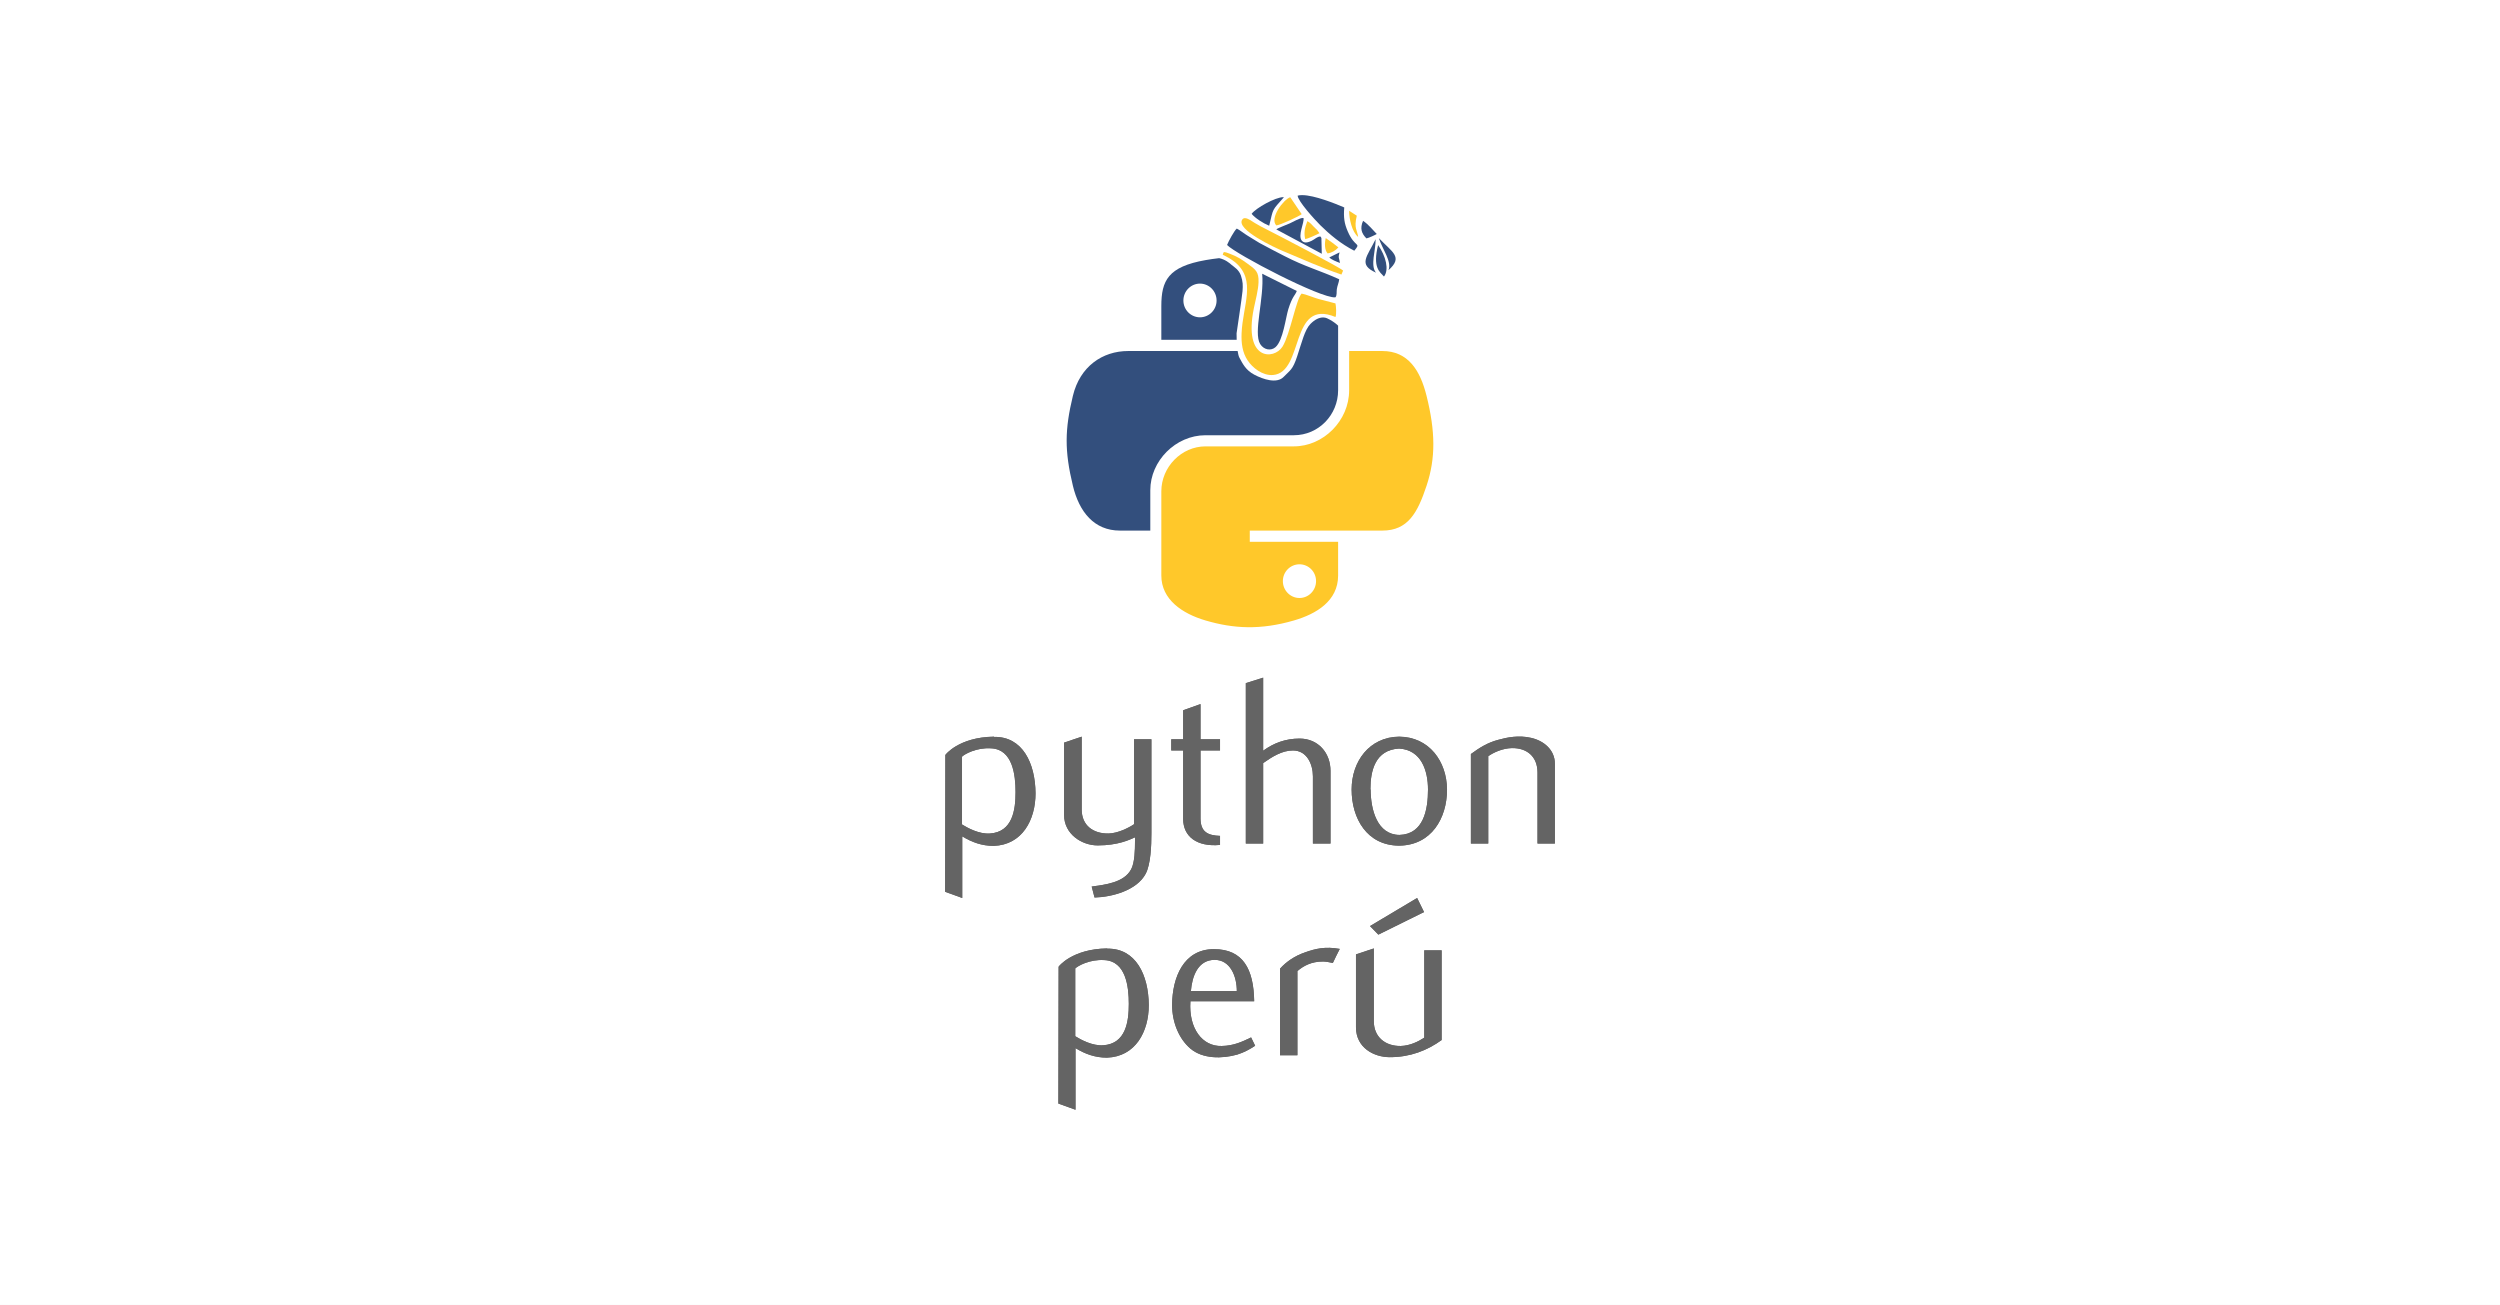
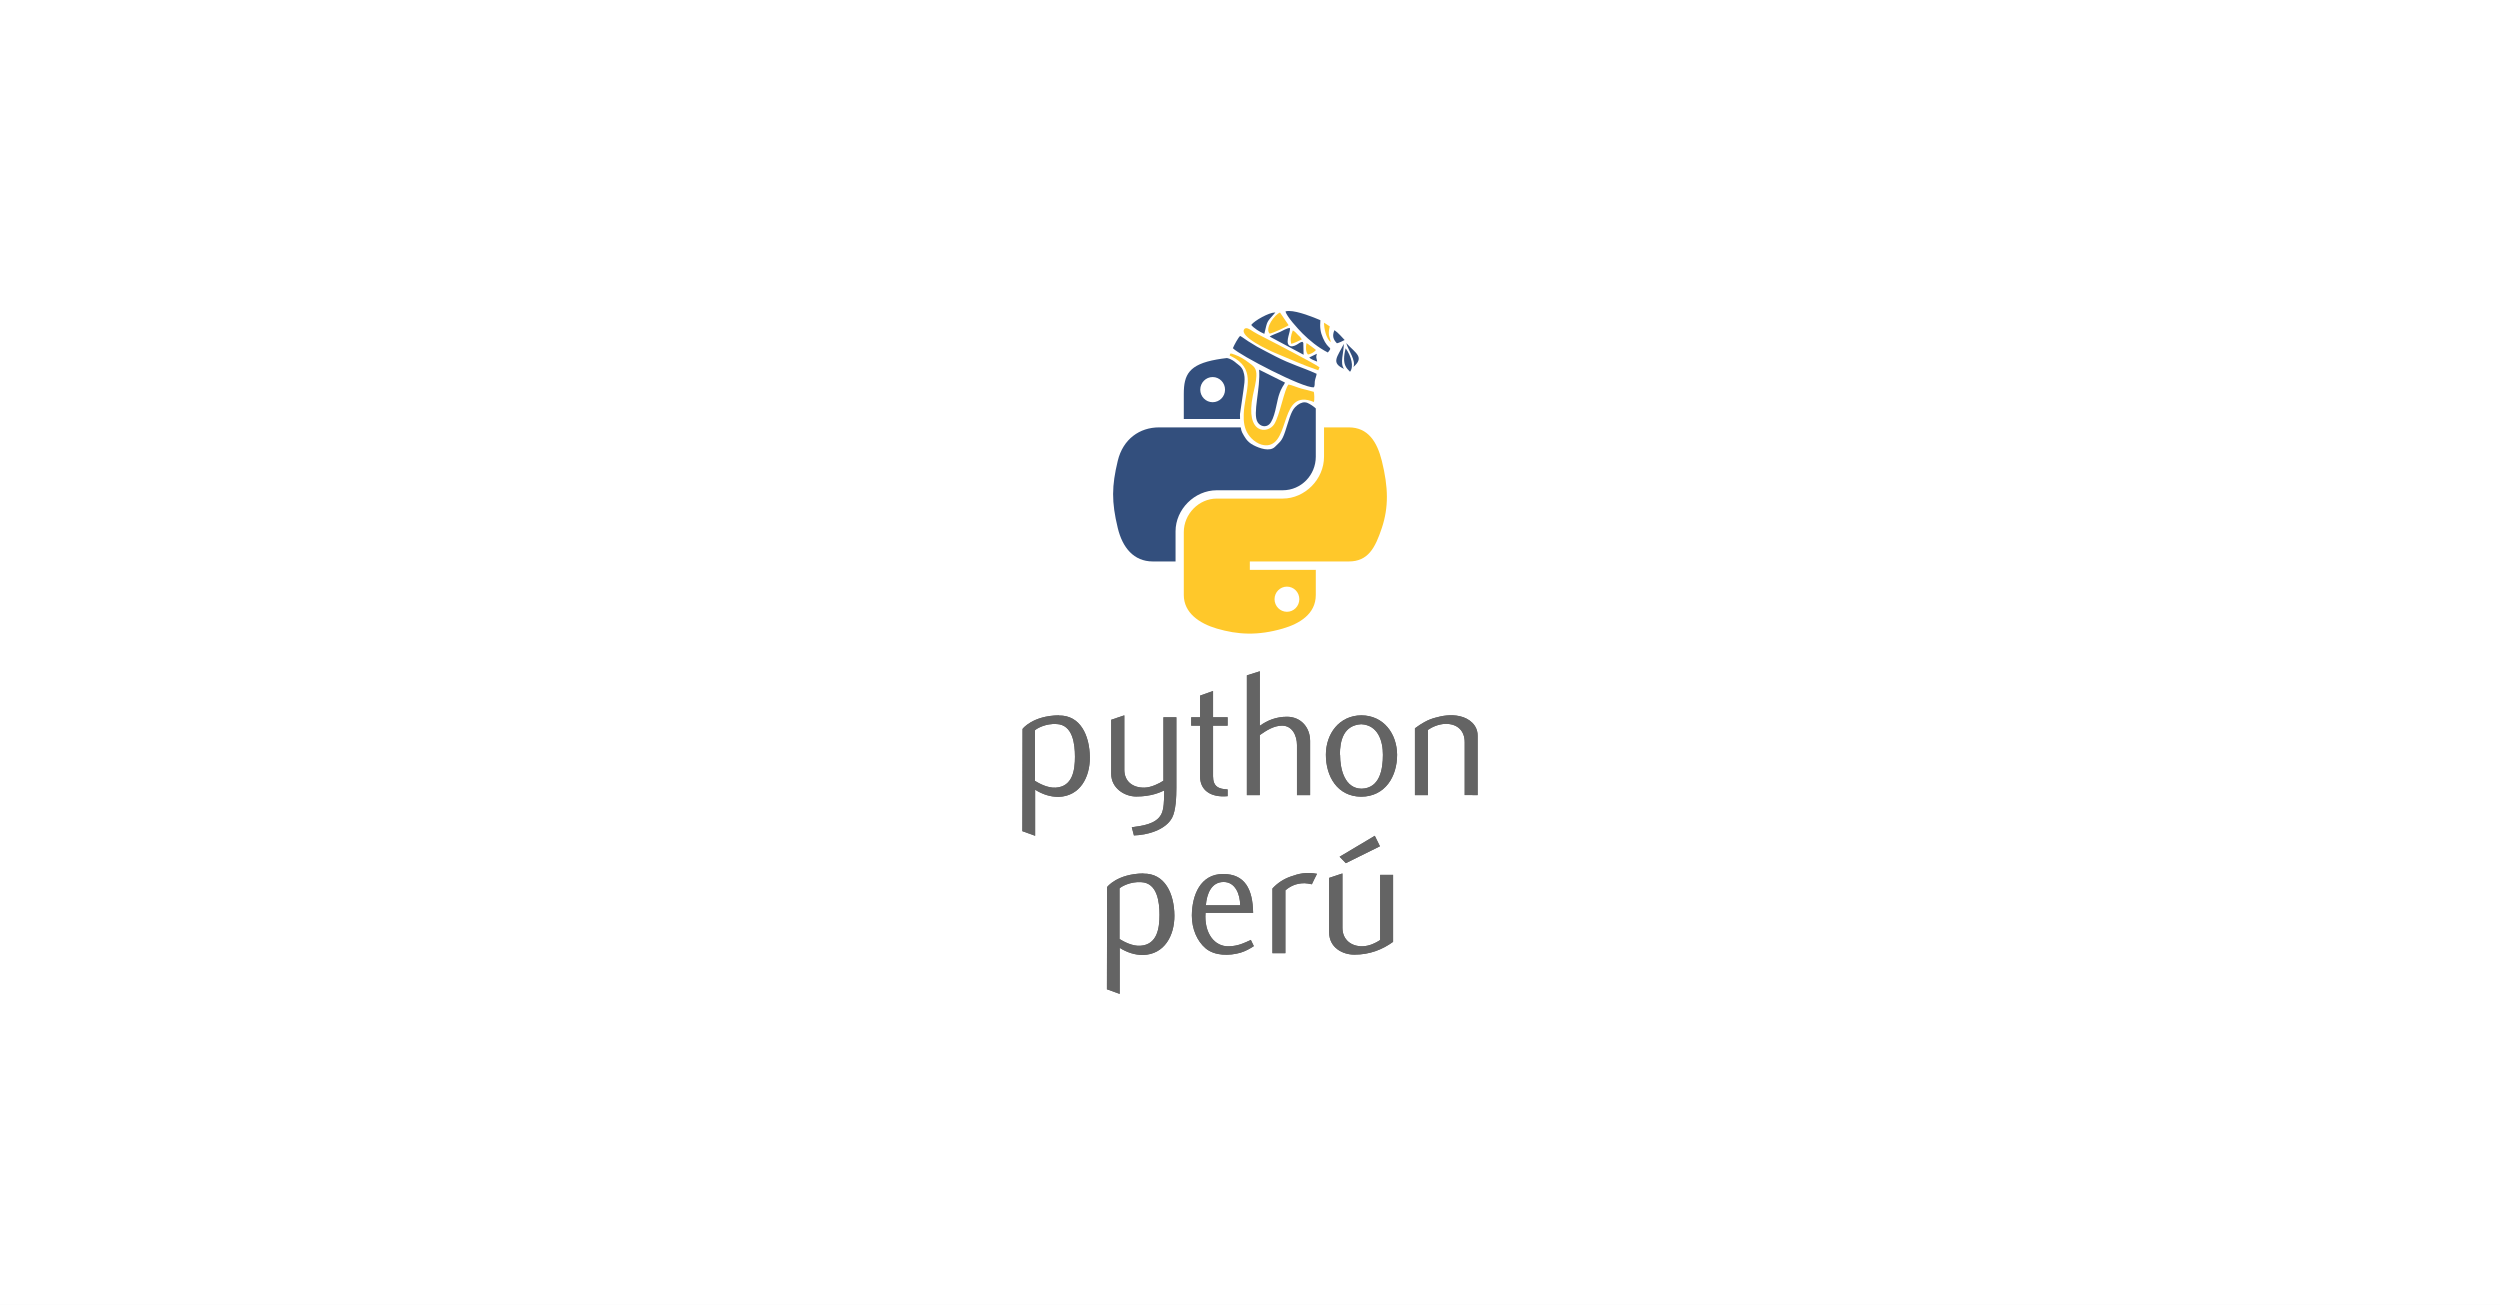
<svg xmlns="http://www.w3.org/2000/svg" width="1640" height="856" version="1.1" viewBox="0 0 1640 856">
-   <rect x="0" y="5.6843419e-14" width="1640" height="856" style="fill:#ffffff" id="rect2" />
+   <rect x="0" y="0" width="1640" height="856" style="fill:#ffffff" />
  <g>
    <g>
-       <path d="m 846.373,129.365 c -4.457,1.577 -13.715,13.784 -9.121,18.516 2.263,-0.137 14.881,-5.898 16.664,-7.406 z m 38.677,8.915 c -0.069,5.006 1.783,13.853 5.898,17.144 -0.48,-4.32 -2.949,-5.486 -0.892,-13.921 z m -68.356,4.831 c -0.684,-8.9e-4 -1.284,0.243 -1.729,0.86 -4.732,6.515 22.013,18.79 26.47,20.642 12.961,5.349 24.825,10.835 38.54,15.498 l 1.097,-2.606 c -1.852,-1.989 -42.175,-22.973 -49.649,-26.745 -2.812,-1.372 -5.623,-2.88 -8.229,-4.457 -1.646,-0.977 -4.449,-3.189 -6.5,-3.192 z m 40.925,1.958 c -1.852,4.663 -2.331,8.229 -1.371,11.795 1.714,-0.274 7.475,-2.88 9.326,-3.909 l -1.577,-2.126 c -0.754,-0.754 -1.303,-1.303 -1.989,-1.92 -1.44,-1.44 -2.4,-2.812 -4.389,-3.84 z m 12.069,11.109 c -0.823,3.292 -0.823,7.818 1.235,10.081 2.469,-0.343 5.212,-1.851 7.064,-3.977 -0.411,-0.48 -7.201,-5.486 -8.298,-6.104 z m -66.571,9.199 c -0.627,0.029 -0.394,0.492 -0.702,0.607 0.069,2.126 -2.126,-0.137 3.566,3.154 1.372,0.754 3.017,1.92 4.32,2.949 14.058,11.795 4.937,28.322 4.183,46.494 -0.274,6.652 0.549,12.687 3.909,17.761 3.223,4.938 9.806,10.149 16.664,9.669 20.71,-1.646 10.767,-50.61 41.009,-38.06 0.754,-1.44 0.411,-7.338 0,-8.915 l -11.041,-2.88 c -2.88,-0.754 -8.503,-3.154 -11.178,-3.566 -3.635,3.84 -7.543,26.814 -12.549,34.837 -5.555,8.778 -25.785,9.258 -18.79,-25.099 1.097,-5.212 2.949,-12.275 3.086,-17.144 0.274,-6.926 -1.988,-8.435 -7.2,-12.207 -4.32,-3.155 -6.995,-4.732 -11.59,-6.515 -2.19,-0.87 -3.199,-1.11 -3.687,-1.087 z" style="fill:#ffc82a;stroke-width:0.446" />
-       <path d="m 854.289,128 c -1.144,-0.008 -2.172,0.096 -3.047,0.336 0.274,3.772 11.178,15.704 14.881,19.407 6.035,5.966 13.509,12.275 22.287,16.733 4.732,-5.76 0.481,-1.509 -4.32,-12.755 -2.194,-5.075 -2.812,-9.052 -2.263,-15.636 -5.88,-2.52 -19.532,-8.033 -27.539,-8.086 z m -12.499,1.343 c -5.097,0.002 -17.865,7.073 -20.721,10.926 2.194,2.743 7.475,6.172 11.521,7.818 2.88,-11.932 1.577,-9.532 9.669,-18.721 -0.148,-0.015 -0.304,-0.022 -0.469,-0.022 z m 12.909,13.631 c -2.09,-0.004 -6.667,2.7 -8.531,3.535 -1.646,0.754 -8.092,3.155 -8.915,3.978 l 29.831,15.978 -0.205,-8.778 c -0.069,-1.783 0.206,-1.303 -0.686,-2.537 -2.263,0.069 -3.36,1.646 -5.76,2.812 -1.714,0.823 -4.595,1.989 -6.378,0 -2.949,-3.36 1.783,-12.138 1.029,-14.95 -0.116,-0.026 -0.244,-0.038 -0.384,-0.038 z m 39.472,1.889 c -2.194,5.075 -0.96,8.298 2.195,11.521 1.234,-0.137 5.966,-2.332 6.789,-2.88 -2.675,-2.674 -5.28,-6.172 -8.983,-8.641 z m -82.841,5.075 c -1.577,1.234 -5.349,8.161 -6.378,10.767 5.692,6.035 61.719,35.249 71.045,34.357 1.166,-1.097 0.686,-3.497 0.96,-5.349 0.274,-2.194 1.371,-4.389 1.577,-6.515 -12.824,-5.829 -22.287,-8.161 -36.208,-15.362 -5.76,-3.017 -10.904,-5.555 -16.184,-8.503 -2.812,-1.646 -4.869,-2.949 -7.612,-4.663 -2.194,-1.303 -5.212,-3.772 -7.2,-4.732 z m 93.195,6.24 c 2.126,6.995 8.71,15.361 6.309,21.053 9.875,-8.709 2.468,-11.727 -6.309,-21.053 z m -2.126,0.755 c -5.555,11.452 -11.726,16.596 0.275,21.945 -3.977,-4.732 -0.137,-14.607 -0.275,-21.945 z m 1.646,3.84 c -3.772,14.744 1.097,17.624 3.84,20.641 3.497,-4.457 1.234,-13.441 -3.84,-20.641 z m -25.304,4.8 -6.721,3.292 c 1.372,1.509 4.526,2.674 6.995,3.634 -0.48,-3.497 -1.371,-3.086 -0.274,-6.926 z m -50.747,13.99 c 1.44,16.321 -5.966,38.608 -1.303,46.152 2.469,3.909 7.132,4.594 10.081,1.989 4.938,-4.389 6.652,-19.338 8.367,-24.893 2.675,-8.572 4.526,-9.052 5.554,-11.933 z" style="fill:#334f7d;stroke-width:0.446" />
+       <g>
+         <path d="m 839.692,205.019 c -3.328,1.178 -10.241,10.292 -6.81,13.825 1.69,-0.102 11.111,-4.403 12.443,-5.53 z m 28.879,6.657 c -0.051,3.738 1.331,10.343 4.404,12.801 -0.358,-3.226 -2.202,-4.096 -0.666,-10.394 z m -51.039,3.607 c -0.51,-6.6e-4 -0.958,0.181 -1.291,0.642 -3.533,4.864 16.436,14.03 19.765,15.413 9.678,3.994 18.536,8.09 28.777,11.572 l 0.819,-1.946 c -1.383,-1.485 -31.49,-17.153 -37.072,-19.97 -2.099,-1.024 -4.198,-2.15 -6.144,-3.328 -1.229,-0.73 -3.322,-2.381 -4.853,-2.383 z m 30.558,1.462 c -1.383,3.482 -1.741,6.144 -1.024,8.807 1.28,-0.205 5.581,-2.151 6.964,-2.919 l -1.178,-1.587 c -0.563,-0.563 -0.973,-0.973 -1.485,-1.434 -1.075,-1.075 -1.792,-2.099 -3.277,-2.868 z m 9.012,8.295 c -0.614,2.458 -0.614,5.837 0.922,7.527 1.843,-0.256 3.892,-1.382 5.274,-2.97 -0.307,-0.358 -5.377,-4.096 -6.196,-4.557 z m -49.707,6.869 c -0.468,0.022 -0.294,0.367 -0.524,0.454 0.051,1.587 -1.587,-0.102 2.663,2.355 1.024,0.563 2.253,1.434 3.226,2.202 10.497,8.807 3.687,21.147 3.123,34.716 -0.205,4.967 0.41,9.473 2.919,13.262 2.407,3.687 7.322,7.578 12.442,7.22 15.464,-1.229 8.039,-37.789 30.62,-28.418 0.563,-1.075 0.307,-5.479 0,-6.656 l -8.244,-2.151 c -2.151,-0.563 -6.349,-2.355 -8.346,-2.662 -2.714,2.867 -5.632,20.021 -9.37,26.012 -4.147,6.554 -19.253,6.913 -14.03,-18.741 0.819,-3.892 2.202,-9.166 2.304,-12.801 0.205,-5.172 -1.485,-6.298 -5.376,-9.114 -3.226,-2.355 -5.223,-3.533 -8.654,-4.864 -1.635,-0.65 -2.388,-0.829 -2.753,-0.812 z" style="fill:#ffc82a" />
+         <path d="m 845.602,204 c -0.854,-0.006 -1.622,0.072 -2.275,0.251 0.205,2.816 8.346,11.726 11.111,14.491 4.506,4.455 10.087,9.166 16.641,12.494 3.533,-4.301 0.359,-1.126 -3.225,-9.524 -1.639,-3.789 -2.099,-6.759 -1.69,-11.675 -4.391,-1.882 -14.584,-5.998 -20.562,-6.037 z m -9.332,1.003 c -3.806,0.001 -13.339,5.281 -15.472,8.158 1.639,2.048 5.581,4.608 8.602,5.837 2.151,-8.909 1.178,-7.117 7.22,-13.979 -0.11,-0.011 -0.227,-0.016 -0.35,-0.016 z m 9.639,10.178 c -1.561,-0.003 -4.978,2.016 -6.37,2.64 -1.229,0.563 -6.042,2.356 -6.657,2.97 l 22.274,11.93 -0.153,-6.554 c -0.051,-1.331 0.154,-0.973 -0.512,-1.894 -1.69,0.051 -2.509,1.229 -4.301,2.099 -1.28,0.614 -3.431,1.485 -4.762,0 -2.202,-2.509 1.331,-9.063 0.768,-11.162 -0.086,-0.019 -0.182,-0.028 -0.286,-0.028 z m 29.473,1.411 c -1.639,3.789 -0.717,6.196 1.639,8.602 0.922,-0.102 4.455,-1.741 5.069,-2.151 -1.997,-1.997 -3.943,-4.608 -6.708,-6.452 z m -61.854,3.789 c -1.178,0.922 -3.994,6.093 -4.762,8.039 4.25,4.506 46.083,26.319 53.047,25.653 0.87,-0.819 0.512,-2.611 0.717,-3.994 0.205,-1.639 1.024,-3.277 1.178,-4.864 -9.575,-4.352 -16.641,-6.094 -27.036,-11.47 -4.301,-2.253 -8.142,-4.147 -12.084,-6.349 -2.099,-1.229 -3.636,-2.202 -5.684,-3.482 -1.639,-0.973 -3.891,-2.816 -5.376,-3.533 z m 69.586,4.659 c 1.587,5.223 6.503,11.47 4.711,15.72 7.373,-6.503 1.843,-8.756 -4.711,-15.72 z m -1.587,0.563 c -4.148,8.551 -8.756,12.391 0.205,16.385 -2.97,-3.533 -0.103,-10.906 -0.205,-16.385 z m 1.229,2.868 c -2.816,11.009 0.819,13.159 2.867,15.412 2.611,-3.328 0.922,-10.036 -2.867,-15.412 z m -18.894,3.584 -5.018,2.458 c 1.024,1.127 3.379,1.997 5.223,2.714 -0.358,-2.611 -1.024,-2.304 -0.205,-5.172 z m -37.891,10.446 c 1.075,12.187 -4.455,28.828 -0.973,34.46 1.843,2.919 5.325,3.431 7.527,1.485 3.687,-3.277 4.967,-14.439 6.247,-18.587 1.997,-6.4 3.379,-6.759 4.147,-8.91 z" style="fill:#334f7d" />
+       </g>
+       <g>
+         <path d="m 868.563,280.361 v 19.237 c 0,14.914 -12.644,27.467 -27.063,27.467 h -43.27 c -11.852,0 -21.66,10.144 -21.66,22.014 v 41.251 c 0,11.74 10.209,18.646 21.66,22.014 13.713,4.032 26.863,4.761 43.27,0 10.906,-3.158 21.66,-9.513 21.66,-22.014 v -16.51 h -43.27 v -5.503 h 43.27 21.66 c 12.59,0 17.282,-8.782 21.66,-21.963 4.523,-13.57 4.33,-26.62 0,-44.028 -3.111,-12.534 -9.054,-21.963 -21.66,-21.963 z m -24.336,104.465 c 4.491,0 8.129,3.68 8.129,8.23 0,4.567 -3.638,8.28 -8.129,8.28 -4.475,0 -8.129,-3.714 -8.129,-8.28 0,-4.55 3.654,-8.23 8.129,-8.23 z" style="fill:#ffc82a" />
+         <path d="m 804.874,234.872 c -2.299,0.261 -4.522,0.581 -6.644,0.956 -18.332,3.239 -21.66,10.018 -21.66,22.519 v 16.511 h 36.908 c -0.067,-1.821 -0.053,-3.171 -0.053,-3.171 0,0 2.663,-17.768 2.919,-20.686 0.205,-2.97 0.205,-4.506 -0.768,-7.527 -0.973,-2.97 -3.482,-4.353 -4.557,-5.274 -1.023,-0.921 -3.126,-2.712 -6.144,-3.327 z m -9.371,12.468 c 4.475,0 8.129,3.714 8.129,8.28 0,4.55 -3.654,8.23 -8.129,8.23 -4.491,0 -8.129,-3.679 -8.129,-8.23 0,-4.567 3.638,-8.28 8.129,-8.28 z m 60.401,16.585 c -1.92,-0.043 -4.128,0.965 -6.279,3.154 -2.867,2.919 -4.25,9.114 -6.503,15.822 -2.202,6.708 -3.431,6.81 -6.708,10.19 -3.328,3.379 -10.036,1.126 -14.286,-1.127 -4.301,-2.253 -5.735,-5.479 -7.271,-8.244 -0.415,-0.747 -0.707,-1.973 -0.917,-3.358 h -37.372 -16.258 c -12.59,0 -23.614,7.568 -27.063,21.963 -3.978,16.501 -4.154,26.798 0,44.027 3.079,12.825 10.433,21.963 23.023,21.963 h 14.894 v -19.792 c 0,-14.299 12.372,-26.911 27.063,-26.911 h 43.27 c 12.045,0 21.66,-9.918 21.66,-22.014 v -31.662 c 0,0 -1.162,-1.13 -2.579,-2.034 -0.931,-0.594 -1.972,-1.202 -2.865,-1.588 -0.563,-0.243 -1.171,-0.375 -1.811,-0.389 z" style="fill:#334f7d" />
+       </g>
    </g>
    <g>
-       <path d="m 885.039,230.269 v 25.764 c 0,19.974 -16.934,36.786 -36.245,36.786 h -57.951 c -15.874,0 -29.009,13.586 -29.009,29.483 v 55.246 c 0,15.723 13.673,24.972 29.009,29.483 18.366,5.4 35.977,6.376 57.951,0 14.607,-4.229 29.009,-12.74 29.009,-29.483 v -22.112 h -57.951 v -7.371 h 57.951 29.009 c 16.862,0 23.145,-11.762 29.009,-29.415 6.057,-18.174 5.8,-35.652 0,-58.966 -4.167,-16.786 -12.126,-29.415 -29.009,-29.415 z m -32.593,139.908 c 6.014,0 10.887,4.928 10.887,11.022 0,6.116 -4.873,11.09 -10.887,11.09 -5.993,0 -10.887,-4.974 -10.887,-11.09 0,-6.094 4.894,-11.022 10.887,-11.022 z" style="fill:#ffc82a;stroke-width:0.446" />
-       <path d="m 799.741,169.347 c -3.079,0.35 -6.056,0.778 -8.899,1.281 -24.552,4.337 -29.01,13.416 -29.01,30.159 v 22.113 h 49.43 c -0.089,-2.438 -0.07,-4.247 -0.07,-4.247 0,0 3.566,-23.796 3.909,-27.705 0.274,-3.977 0.274,-6.034 -1.029,-10.08 -1.303,-3.977 -4.663,-5.829 -6.104,-7.064 -1.371,-1.234 -4.187,-3.632 -8.229,-4.456 z m -12.55,16.699 c 5.993,0 10.887,4.974 10.887,11.09 0,6.094 -4.894,11.022 -10.887,11.022 -6.014,0 -10.887,-4.928 -10.887,-11.022 0,-6.116 4.873,-11.09 10.887,-11.09 z m 80.895,22.211 c -2.572,-0.058 -5.529,1.292 -8.409,4.224 -3.84,3.909 -5.692,12.206 -8.709,21.19 -2.949,8.984 -4.595,9.121 -8.984,13.647 -4.457,4.526 -13.441,1.508 -19.133,-1.509 -5.76,-3.017 -7.68,-7.338 -9.737,-11.041 -0.556,-1 -0.947,-2.643 -1.229,-4.498 h -50.052 -21.774 c -16.862,0 -31.626,10.135 -36.245,29.415 -5.327,22.1 -5.563,35.89 0,58.965 4.124,17.177 13.973,29.415 30.835,29.415 h 19.948 v -26.508 c 0,-19.15 16.57,-36.042 36.245,-36.042 h 57.951 c 16.132,0 29.01,-13.283 29.01,-29.483 v -42.405 c 0,0 -1.557,-1.514 -3.454,-2.724 -1.247,-0.795 -2.641,-1.61 -3.837,-2.127 -0.754,-0.326 -1.569,-0.502 -2.426,-0.521 z" style="fill:#334f7d;stroke-width:0.446" />
+       <path d="m 694.673,469.374 c 13.869,-0.233 20.162,12.82 20.279,27.621 0,13.053 -6.527,25.29 -20.512,25.756 -5.711,0 -10.606,-1.748 -15.384,-4.662 v 30.185 l -8.391,-3.03 0.117,-67.014 c -0.117,0 6.527,-8.741 23.775,-8.974 z m -2.098,47.317 c 11.188,-0.699 12.587,-11.655 12.587,-20.279 0,-8.391 -1.399,-20.978 -12.004,-21.444 -7.226,-0.466 -13.053,2.914 -14.218,4.079 v 33.215 c 2.797,1.748 8.391,4.778 13.636,4.429 z" style="fill:#646464" />
+       <path d="m 737.562,505.036 v -35.779 l -8.624,2.914 v 35.43 c 0,9.44 8.741,14.918 16.433,14.918 10.023,0 15.734,-2.797 18.298,-3.963 0.117,1.282 0,0.932 0,2.214 0,3.729 -0.117,10.139 -1.865,13.403 -3.496,6.643 -12.82,7.575 -19.347,8.508 l 1.399,5.361 c 8.624,-0.233 20.745,-3.496 25.057,-11.655 2.447,-4.662 2.797,-13.636 2.797,-19.58 v -46.268 h -8.508 v 41.607 c -2.797,1.865 -7.925,4.429 -12.47,4.545 -7.575,0.117 -13.17,-3.963 -13.17,-11.771 z" style="fill:#646464" />
+       <path d="m 787.254,476.017 v 33.448 c 0,8.741 6.76,13.869 18.065,12.82 v -4.429 c -5.944,-0.233 -9.557,-1.865 -9.557,-8.624 v -33.215 h 9.557 v -5.478 h -9.557 v -17.249 l -8.508,3.03 v 14.219 h -5.827 v 5.478 z" style="fill:#646464" />
+       <path d="m 859.435,521.586 v -35.546 c 0,-8.857 -6.06,-15.85 -15.151,-15.85 -6.876,0 -12.703,2.214 -17.831,5.944 v -35.779 l -8.508,2.681 v 78.552 h 8.508 v -39.392 c 4.312,-3.03 9.207,-6.177 14.568,-6.177 6.876,0 9.79,6.76 9.79,12.703 v 32.866 z" style="fill:#646464" />
+       <path d="m 869.773,495.13 c 0,14.102 7.459,27.388 23.192,27.505 15.85,-0.117 23.542,-13.403 23.542,-27.505 -0.117,-13.752 -8.741,-25.756 -23.426,-25.873 -14.568,0.117 -23.309,12.121 -23.309,25.873 z m 9.207,0 c 0,-9.207 2.331,-19.347 13.985,-20.046 10.955,0.583 14.219,10.839 14.219,20.046 0,9.79 -2.098,21.91 -13.985,22.26 -10.955,-0.117 -14.102,-12.47 -14.102,-22.26 z" style="fill:#646464" />
+       <path d="m 969.335,521.586 v -39.043 c 0,-6.876 -5.478,-11.305 -11.655,-12.703 -6.06,-1.399 -11.771,-0.233 -15.967,0.932 -5.361,1.399 -9.207,3.846 -13.519,6.993 v 43.821 h 8.508 v -42.772 c 2.681,-1.865 6.993,-3.846 11.538,-3.963 7.459,-0.117 12.587,4.196 12.587,12.004 v 34.73 z" style="fill:#646464" />
+       <path d="m 694.673,469.374 c 13.869,-0.233 20.162,12.82 20.279,27.621 0,13.053 -6.527,25.29 -20.512,25.756 -5.711,0 -10.606,-1.748 -15.384,-4.662 v 30.185 l -8.391,-3.03 0.117,-67.014 c -0.117,0 6.527,-8.741 23.775,-8.974 z m -2.098,47.317 c 11.188,-0.699 12.587,-11.655 12.587,-20.279 0,-8.391 -1.399,-20.978 -12.004,-21.444 -7.226,-0.466 -13.053,2.914 -14.218,4.079 v 33.215 c 2.797,1.748 8.391,4.778 13.636,4.429 z" style="fill:#646464" />
+       <path d="m 737.562,505.036 v -35.779 l -8.624,2.914 v 35.43 c 0,9.44 8.741,14.918 16.433,14.918 10.023,0 15.734,-2.797 18.298,-3.963 0.117,1.282 0,0.932 0,2.214 0,3.729 -0.117,10.139 -1.865,13.403 -3.496,6.643 -12.82,7.575 -19.347,8.508 l 1.399,5.361 c 8.624,-0.233 20.745,-3.496 25.057,-11.655 2.447,-4.662 2.797,-13.636 2.797,-19.58 v -46.268 h -8.508 v 41.607 c -2.797,1.865 -7.925,4.429 -12.47,4.545 -7.575,0.117 -13.17,-3.963 -13.17,-11.771 z" style="fill:#646464" />
+       <path d="m 787.254,476.017 v 33.448 c 0,8.741 6.76,13.869 18.065,12.82 v -4.429 c -5.944,-0.233 -9.557,-1.865 -9.557,-8.624 v -33.215 h 9.557 v -5.478 h -9.557 v -17.249 l -8.508,3.03 v 14.219 h -5.827 v 5.478 z" style="fill:#646464" />
+       <path d="m 859.435,521.586 v -35.546 c 0,-8.857 -6.06,-15.85 -15.151,-15.85 -6.876,0 -12.703,2.214 -17.831,5.944 v -35.779 l -8.508,2.681 v 78.552 h 8.508 v -39.392 c 4.312,-3.03 9.207,-6.177 14.568,-6.177 6.876,0 9.79,6.76 9.79,12.703 v 32.866 z" style="fill:#646464" />
+       <path d="m 869.773,495.13 c 0,14.102 7.459,27.388 23.192,27.505 15.85,-0.117 23.542,-13.403 23.542,-27.505 -0.117,-13.752 -8.741,-25.756 -23.426,-25.873 -14.568,0.117 -23.309,12.121 -23.309,25.873 z m 9.207,0 c 0,-9.207 2.331,-19.347 13.985,-20.046 10.955,0.583 14.219,10.839 14.219,20.046 0,9.79 -2.098,21.91 -13.985,22.26 -10.955,-0.117 -14.102,-12.47 -14.102,-22.26 z" style="fill:#646464" />
+       <path d="m 969.335,521.586 v -39.043 c 0,-6.876 -5.478,-11.305 -11.655,-12.703 -6.06,-1.399 -11.771,-0.233 -15.967,0.932 -5.361,1.399 -9.207,3.846 -13.519,6.993 v 43.821 h 8.508 v -42.772 c 2.681,-1.865 6.993,-3.846 11.538,-3.963 7.459,-0.117 12.587,4.196 12.587,12.004 v 34.73 z" style="fill:#646464" />
+       <path d="m 750.145,573.099 c 13.869,-0.233 20.162,12.82 20.279,27.621 0,13.053 -6.526,25.29 -20.512,25.757 -5.711,0 -10.606,-1.748 -15.384,-4.662 V 652 l -8.391,-3.03 0.117,-67.014 c -0.117,0 6.527,-8.741 23.775,-8.974 z m -2.098,47.317 c 11.188,-0.699 12.587,-11.655 12.587,-20.279 0,-8.391 -1.399,-20.978 -12.004,-21.444 -7.226,-0.466 -13.053,2.914 -14.219,4.079 v 33.215 c 2.797,1.748 8.391,4.778 13.636,4.429 z" style="fill:#646464" />
+       <path d="m 822.519,620.649 -1.981,-4.079 c -4.312,2.098 -8.508,4.079 -14.335,4.196 -9.557,0.35 -16.316,-8.624 -15.384,-21.911 h 31.234 c -0.233,-15.734 -5.478,-25.523 -19.696,-25.523 -14.918,0 -20.395,13.869 -20.512,27.272 0,8.624 3.38,16.666 8.974,21.444 6.06,5.128 15.617,5.011 22.959,2.914 3.38,-1.049 6.06,-2.564 8.741,-4.312 z m -9.091,-26.805 h -22.377 c 0.583,-7.342 3.496,-15.267 11.655,-15.267 7.575,0 10.839,7.925 10.839,15.384 z" style="fill:#646464" />
+       <path d="m 855.804,579.392 c 1.165,0 3.147,0.35 4.778,0.699 0.932,-2.098 2.331,-4.778 3.38,-6.876 -7.109,-1.282 -12.004,-0.117 -17.132,1.748 -4.778,1.632 -8.974,4.429 -12.121,7.925 v 42.422 h 8.508 V 584.054 c 3.03,-2.564 6.876,-4.662 12.47,-4.662 z" style="fill:#646464" />
+       <path d="m 871.907,575.896 v 35.663 c 0,10.139 8.858,14.685 16.549,14.685 10.023,0 18.298,-3.263 25.407,-8.391 v -43.938 h -8.508 v 42.772 c -2.797,1.865 -6.993,3.963 -11.538,4.079 -7.459,0.117 -13.17,-4.312 -13.17,-12.121 v -35.663 z m 10.955,-9.673 22.377,-11.072 -3.38,-6.876 -23.076,13.752 z" style="fill:#646464" />
+       <path d="m 750.145,573.099 c 13.869,-0.233 20.162,12.82 20.279,27.621 0,13.053 -6.526,25.29 -20.512,25.757 -5.711,0 -10.606,-1.748 -15.384,-4.662 V 652 l -8.391,-3.03 0.117,-67.014 c -0.117,0 6.527,-8.741 23.775,-8.974 z m -2.098,47.317 c 11.188,-0.699 12.587,-11.655 12.587,-20.279 0,-8.391 -1.399,-20.978 -12.004,-21.444 -7.226,-0.466 -13.053,2.914 -14.219,4.079 v 33.215 c 2.797,1.748 8.391,4.778 13.636,4.429 z" style="fill:#646464" />
+       <path d="m 822.519,620.649 -1.981,-4.079 c -4.312,2.098 -8.508,4.079 -14.335,4.196 -9.557,0.35 -16.316,-8.624 -15.384,-21.911 h 31.234 c -0.233,-15.734 -5.478,-25.523 -19.696,-25.523 -14.918,0 -20.395,13.869 -20.512,27.272 0,8.624 3.38,16.666 8.974,21.444 6.06,5.128 15.617,5.011 22.959,2.914 3.38,-1.049 6.06,-2.564 8.741,-4.312 z m -9.091,-26.805 h -22.377 c 0.583,-7.342 3.496,-15.267 11.655,-15.267 7.575,0 10.839,7.925 10.839,15.384 z" style="fill:#646464" />
+       <path d="m 855.804,579.392 c 1.165,0 3.147,0.35 4.778,0.699 0.932,-2.098 2.331,-4.778 3.38,-6.876 -7.109,-1.282 -12.004,-0.117 -17.132,1.748 -4.778,1.632 -8.974,4.429 -12.121,7.925 v 42.422 h 8.508 V 584.054 c 3.03,-2.564 6.876,-4.662 12.47,-4.662 z" style="fill:#646464" />
+       <path d="m 871.907,575.896 v 35.663 c 0,10.139 8.858,14.685 16.549,14.685 10.023,0 18.298,-3.263 25.407,-8.391 v -43.938 h -8.508 v 42.772 c -2.797,1.865 -6.993,3.963 -11.538,4.079 -7.459,0.117 -13.17,-4.312 -13.17,-12.121 v -35.663 z m 10.955,-9.673 22.377,-11.072 -3.38,-6.876 -23.076,13.752 z" style="fill:#646464" />
    </g>
  </g>
-   <g>
-     <path d="m 652.151,483.411 c 18.574,-0.312 27.003,17.17 27.159,36.993 0,17.482 -8.741,33.871 -27.471,34.495 -7.648,0 -14.204,-2.341 -20.604,-6.243 v 40.427 l -11.238,-4.058 0.156,-89.75 c -0.156,0 8.741,-11.707 31.842,-12.019 z m -2.81,63.371 c 14.984,-0.936 16.857,-15.609 16.857,-27.159 0,-11.238 -1.873,-28.096 -16.077,-28.72 -9.677,-0.624 -17.482,3.902 -19.043,5.463 v 44.485 c 3.746,2.341 11.238,6.4 18.262,5.931 z" style="fill:#646464;stroke-width:0.446" />
-     <path d="m 709.591,531.174 v -47.919 l -11.55,3.902 v 47.451 c 0,12.643 11.707,19.979 22.008,19.979 13.424,0 21.072,-3.746 24.506,-5.307 0.156,1.717 0,1.249 0,2.966 0,4.995 -0.156,13.58 -2.497,17.95 -4.683,8.897 -17.17,10.146 -25.911,11.394 l 1.873,7.18 c 11.55,-0.312 27.784,-4.683 33.559,-15.609 3.278,-6.244 3.746,-18.262 3.746,-26.223 v -61.967 h -11.394 v 55.723 c -3.746,2.497 -10.614,5.931 -16.701,6.087 -10.146,0.156 -17.638,-5.307 -17.638,-15.765 z" style="fill:#646464;stroke-width:0.446" />
-     <path d="m 776.143,492.308 v 44.797 c 0,11.707 9.053,18.574 24.194,17.17 v -5.931 c -7.96,-0.312 -12.799,-2.497 -12.799,-11.55 v -44.485 h 12.799 v -7.336 h -12.799 v -23.101 l -11.394,4.058 v 19.043 h -7.804 v 7.336 z" style="fill:#646464;stroke-width:0.446" />
-     <path d="m 872.815,553.338 v -47.607 c 0,-11.863 -8.117,-21.228 -20.291,-21.228 -9.209,0 -17.014,2.966 -23.881,7.96 v -47.919 l -11.394,3.59 v 105.203 h 11.394 v -52.758 c 5.775,-4.058 12.331,-8.273 19.511,-8.273 9.209,0 13.111,9.053 13.111,17.014 v 44.017 z" style="fill:#646464;stroke-width:0.446" />
-     <path d="m 886.66,517.906 c 0,18.887 9.99,36.681 31.061,36.837 21.228,-0.156 31.53,-17.95 31.53,-36.837 -0.156,-18.418 -11.707,-34.495 -31.374,-34.651 -19.511,0.156 -31.217,16.233 -31.217,34.651 z m 12.331,0 c 0,-12.331 3.122,-25.911 18.73,-26.847 14.672,0.78 19.043,14.516 19.043,26.847 0,13.111 -2.81,29.344 -18.731,29.813 -14.672,-0.156 -18.887,-16.701 -18.887,-29.813 z" style="fill:#646464;stroke-width:0.446" />
-     <path d="M 1020.003,553.338 V 501.049 c 0,-9.209 -7.336,-15.14 -15.609,-17.014 -8.117,-1.873 -15.765,-0.312 -21.384,1.249 -7.18,1.873 -12.331,5.151 -18.106,9.365 v 58.689 h 11.394 v -57.284 c 3.59,-2.497 9.365,-5.151 15.453,-5.307 9.99,-0.156 16.857,5.619 16.857,16.077 v 46.514 z" style="fill:#646464;stroke-width:0.446" />
-     <path d="m 652.151,483.411 c 18.574,-0.312 27.003,17.17 27.159,36.993 0,17.482 -8.741,33.871 -27.471,34.495 -7.648,0 -14.204,-2.341 -20.604,-6.243 v 40.427 l -11.238,-4.058 0.156,-89.75 c -0.156,0 8.741,-11.707 31.842,-12.019 z m -2.81,63.371 c 14.984,-0.936 16.857,-15.609 16.857,-27.159 0,-11.238 -1.873,-28.096 -16.077,-28.72 -9.677,-0.624 -17.482,3.902 -19.043,5.463 v 44.485 c 3.746,2.341 11.238,6.4 18.262,5.931 z" style="fill:#646464;stroke-width:0.446" />
-     <path d="m 709.591,531.174 v -47.919 l -11.55,3.902 v 47.451 c 0,12.643 11.707,19.979 22.008,19.979 13.424,0 21.072,-3.746 24.506,-5.307 0.156,1.717 0,1.249 0,2.966 0,4.995 -0.156,13.58 -2.497,17.95 -4.683,8.897 -17.17,10.146 -25.911,11.394 l 1.873,7.18 c 11.55,-0.312 27.784,-4.683 33.559,-15.609 3.278,-6.244 3.746,-18.262 3.746,-26.223 v -61.967 h -11.394 v 55.723 c -3.746,2.497 -10.614,5.931 -16.701,6.087 -10.146,0.156 -17.638,-5.307 -17.638,-15.765 z" style="fill:#646464;stroke-width:0.446" />
-     <path d="m 776.143,492.308 v 44.797 c 0,11.707 9.053,18.574 24.194,17.17 v -5.931 c -7.96,-0.312 -12.799,-2.497 -12.799,-11.55 v -44.485 h 12.799 v -7.336 h -12.799 v -23.101 l -11.394,4.058 v 19.043 h -7.804 v 7.336 z" style="fill:#646464;stroke-width:0.446" />
-     <path d="m 872.815,553.338 v -47.607 c 0,-11.863 -8.117,-21.228 -20.291,-21.228 -9.209,0 -17.014,2.966 -23.881,7.96 v -47.919 l -11.394,3.59 v 105.203 h 11.394 v -52.758 c 5.775,-4.058 12.331,-8.273 19.511,-8.273 9.209,0 13.111,9.053 13.111,17.014 v 44.017 z" style="fill:#646464;stroke-width:0.446" />
-     <path d="m 886.66,517.906 c 0,18.887 9.99,36.681 31.061,36.837 21.228,-0.156 31.53,-17.95 31.53,-36.837 -0.156,-18.418 -11.707,-34.495 -31.374,-34.651 -19.511,0.156 -31.217,16.233 -31.217,34.651 z m 12.331,0 c 0,-12.331 3.122,-25.911 18.73,-26.847 14.672,0.78 19.043,14.516 19.043,26.847 0,13.111 -2.81,29.344 -18.731,29.813 -14.672,-0.156 -18.887,-16.701 -18.887,-29.813 z" style="fill:#646464;stroke-width:0.446" />
-     <path d="M 1020.003,553.338 V 501.049 c 0,-9.209 -7.336,-15.14 -15.609,-17.014 -8.117,-1.873 -15.765,-0.312 -21.384,1.249 -7.18,1.873 -12.331,5.151 -18.106,9.365 v 58.689 h 11.394 v -57.284 c 3.59,-2.497 9.365,-5.151 15.453,-5.307 9.99,-0.156 16.857,5.619 16.857,16.077 v 46.514 z" style="fill:#646464;stroke-width:0.446" />
-     <path d="m 726.444,622.329 c 18.574,-0.312 27.003,17.17 27.159,36.993 0,17.482 -8.741,33.871 -27.471,34.495 -7.648,0 -14.204,-2.341 -20.603,-6.243 V 728 l -11.238,-4.058 0.156,-89.75 c -0.156,0 8.741,-11.707 31.842,-12.019 z m -2.81,63.371 c 14.984,-0.937 16.857,-15.609 16.857,-27.159 0,-11.238 -1.873,-28.096 -16.077,-28.72 -9.677,-0.624 -17.482,3.902 -19.043,5.463 V 679.769 c 3.746,2.341 11.238,6.4 18.262,5.931 z" style="fill:#646464;stroke-width:0.446" />
-     <path d="m 823.374,686.012 -2.654,-5.463 c -5.775,2.81 -11.394,5.463 -19.199,5.619 -12.799,0.468 -21.852,-11.55 -20.604,-29.344 h 41.831 c -0.312,-21.072 -7.336,-34.183 -26.379,-34.183 -19.979,0 -27.315,18.574 -27.471,36.524 0,11.55 4.527,22.32 12.019,28.72 8.117,6.868 20.916,6.712 30.749,3.902 4.527,-1.405 8.117,-3.434 11.707,-5.775 z M 811.199,650.112 H 781.231 c 0.78,-9.833 4.683,-20.447 15.609,-20.447 10.146,0 14.516,10.614 14.516,20.604 z" style="fill:#646464;stroke-width:0.446" />
-     <path d="m 867.952,630.758 c 1.561,0 4.214,0.468 6.4,0.937 1.249,-2.81 3.122,-6.4 4.527,-9.209 -9.521,-1.717 -16.077,-0.156 -22.945,2.341 -6.4,2.185 -12.019,5.931 -16.233,10.614 V 692.256 h 11.394 v -55.255 c 4.058,-3.434 9.209,-6.243 16.701,-6.243 z" style="fill:#646464;stroke-width:0.446" />
-     <path d="m 889.519,626.075 v 47.763 c 0,13.58 11.863,19.667 22.164,19.667 13.424,0 24.506,-4.37 34.027,-11.238 v -58.845 h -11.394 v 57.284 c -3.746,2.497 -9.365,5.307 -15.453,5.463 -9.99,0.156 -17.638,-5.775 -17.638,-16.233 v -47.763 z m 14.672,-12.955 29.969,-14.828 -4.527,-9.209 -30.905,18.418 z" style="fill:#646464;stroke-width:0.446" />
-     <path d="m 726.444,622.329 c 18.574,-0.312 27.003,17.17 27.159,36.993 0,17.482 -8.741,33.871 -27.471,34.495 -7.648,0 -14.204,-2.341 -20.603,-6.243 V 728 l -11.238,-4.058 0.156,-89.75 c -0.156,0 8.741,-11.707 31.842,-12.019 z m -2.81,63.371 c 14.984,-0.937 16.857,-15.609 16.857,-27.159 0,-11.238 -1.873,-28.096 -16.077,-28.72 -9.677,-0.624 -17.482,3.902 -19.043,5.463 V 679.769 c 3.746,2.341 11.238,6.4 18.262,5.931 z" style="fill:#646464;stroke-width:0.446" />
-     <path d="m 823.374,686.012 -2.654,-5.463 c -5.775,2.81 -11.394,5.463 -19.199,5.619 -12.799,0.468 -21.852,-11.55 -20.604,-29.344 h 41.831 c -0.312,-21.072 -7.336,-34.183 -26.379,-34.183 -19.979,0 -27.315,18.574 -27.471,36.524 0,11.55 4.527,22.32 12.019,28.72 8.117,6.868 20.916,6.712 30.749,3.902 4.527,-1.405 8.117,-3.434 11.707,-5.775 z M 811.199,650.112 H 781.231 c 0.78,-9.833 4.683,-20.447 15.609,-20.447 10.146,0 14.516,10.614 14.516,20.604 z" style="fill:#646464;stroke-width:0.446" />
-     <path d="m 867.952,630.758 c 1.561,0 4.214,0.468 6.4,0.937 1.249,-2.81 3.122,-6.4 4.527,-9.209 -9.521,-1.717 -16.077,-0.156 -22.945,2.341 -6.4,2.185 -12.019,5.931 -16.233,10.614 V 692.256 h 11.394 v -55.255 c 4.058,-3.434 9.209,-6.243 16.701,-6.243 z" style="fill:#646464;stroke-width:0.446" />
-     <path d="m 889.519,626.075 v 47.763 c 0,13.58 11.863,19.667 22.164,19.667 13.424,0 24.506,-4.37 34.027,-11.238 v -58.845 h -11.394 v 57.284 c -3.746,2.497 -9.365,5.307 -15.453,5.463 -9.99,0.156 -17.638,-5.775 -17.638,-16.233 v -47.763 z m 14.672,-12.955 29.969,-14.828 -4.527,-9.209 -30.905,18.418 z" style="fill:#646464;stroke-width:0.446" />
-   </g>
</svg>
